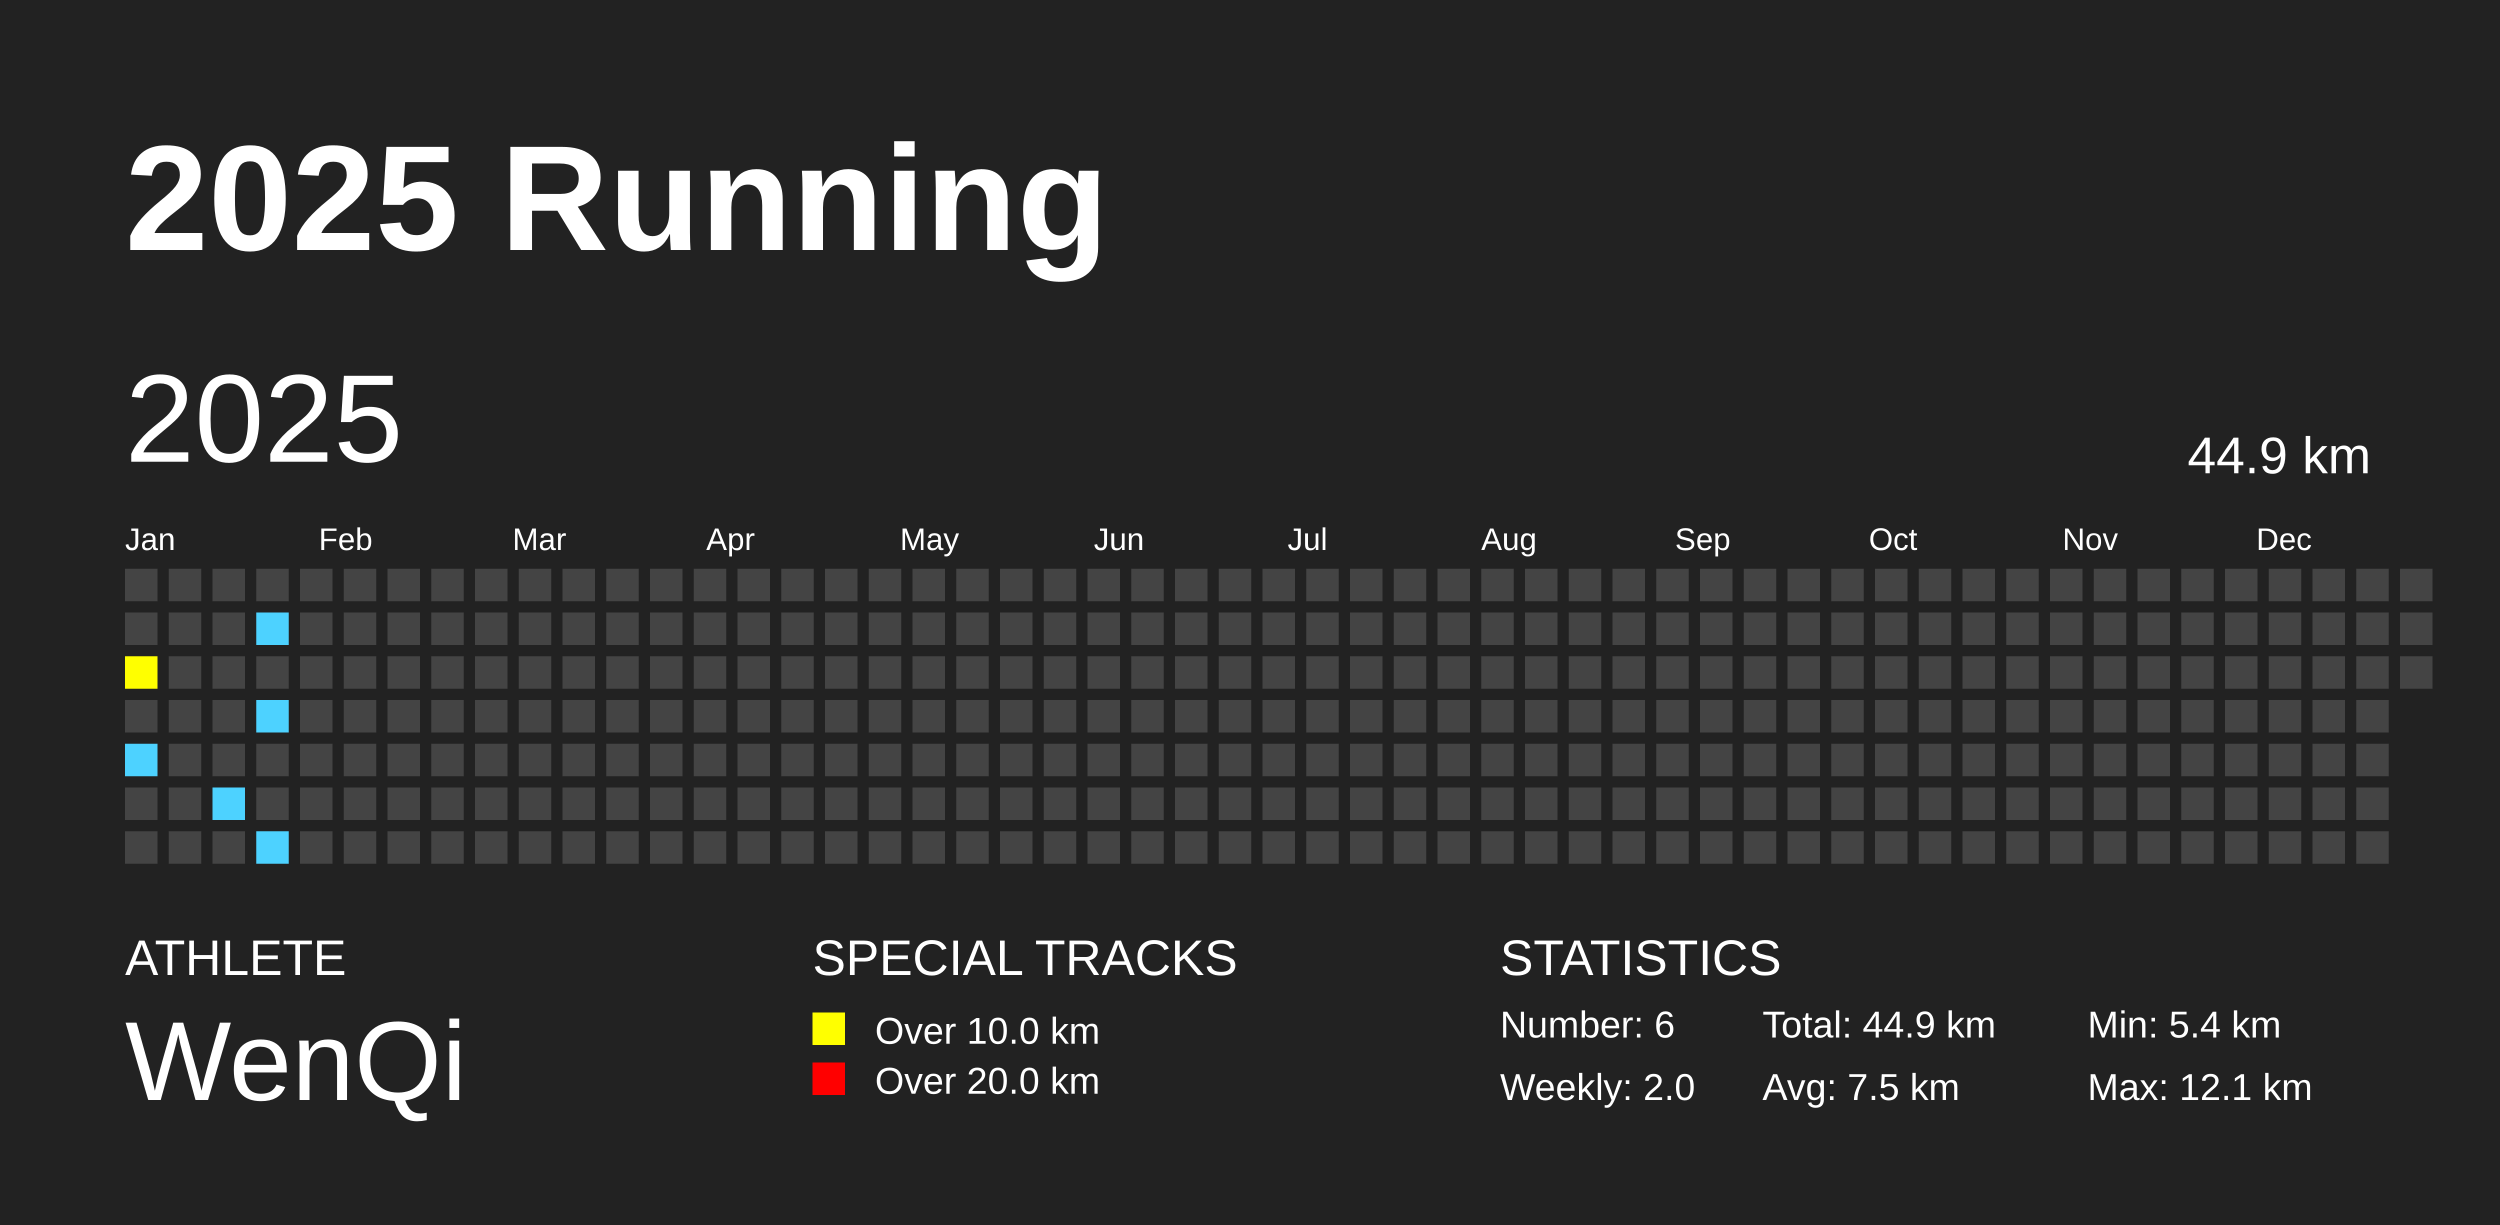
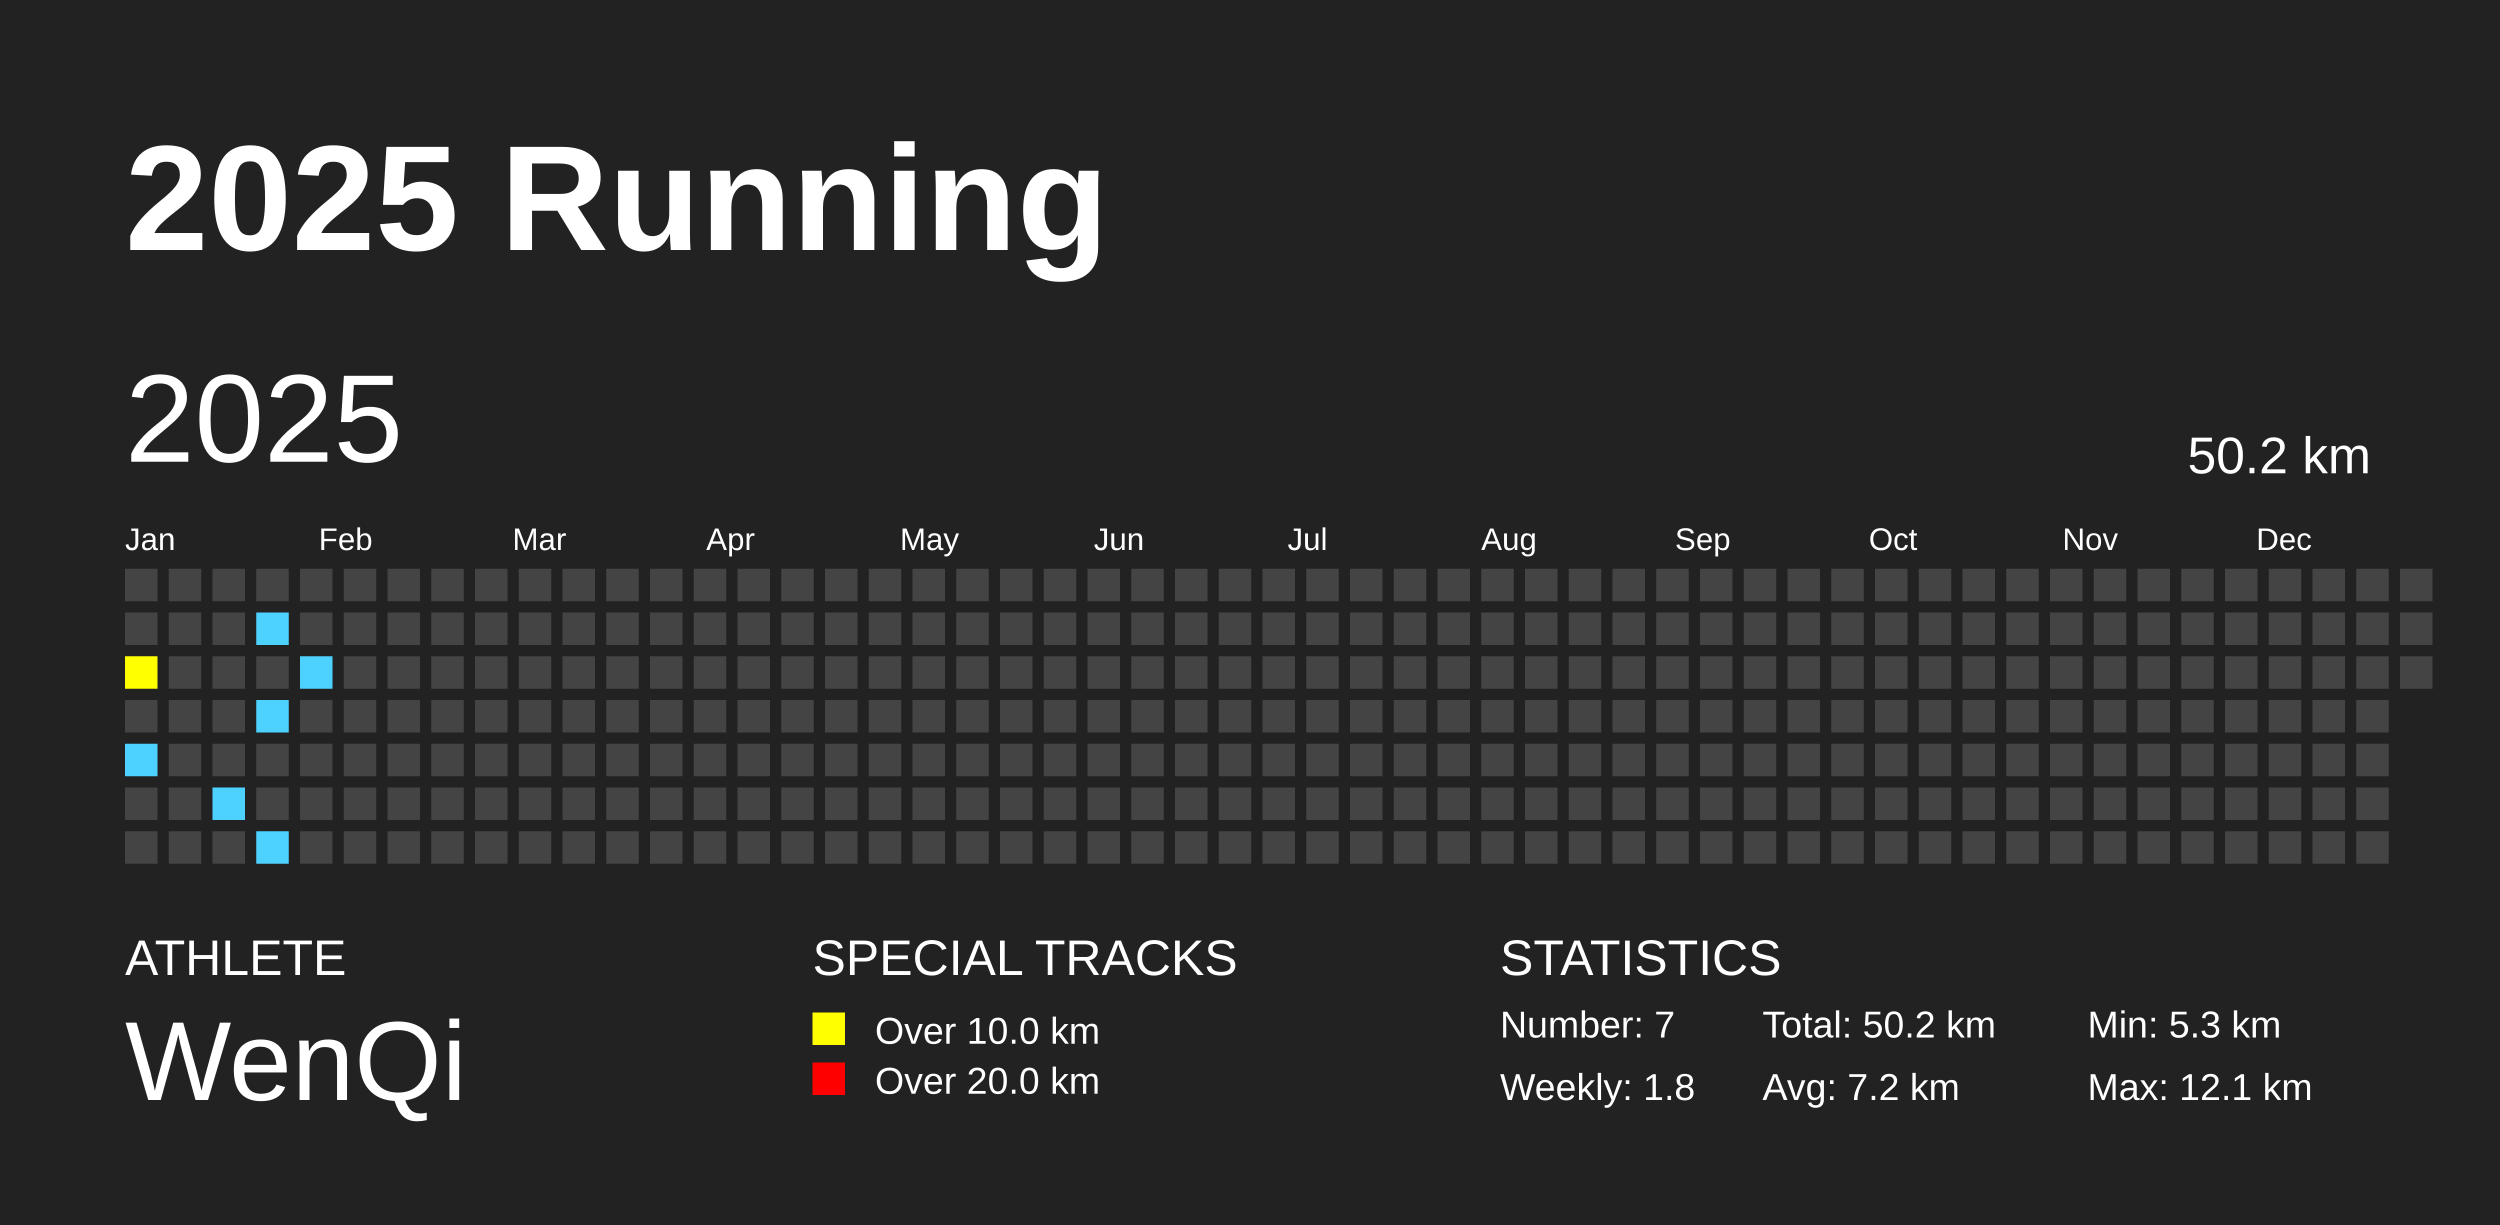
<svg xmlns="http://www.w3.org/2000/svg" baseProfile="full" height="98mm" version="1.1" viewBox="0,0,200,98" width="200mm">
  <defs />
  <rect fill="#222222" height="98" width="200" x="0" y="0" />
  <text fill="#FFFFFF" style="font-size:12px; font-family:Arial; font-weight:bold;" x="10" y="20">2025 Running</text>
  <text fill="#FFFFFF" style="font-size:4px; font-family:Arial" x="10" y="78">ATHLETE</text>
  <text fill="#FFFFFF" style="font-size:9px; font-family:Arial" x="10" y="88">WenQi</text>
  <text fill="#FFFFFF" style="font-size:4px; font-family:Arial" x="65" y="78">SPECIAL TRACKS</text>
  <rect fill="yellow" height="2.6" width="2.6" x="65" y="81" />
  <text fill="#FFFFFF" style="font-size:3px; font-family:Arial" x="70" y="83.5">Over 10.0 km</text>
  <rect fill="red" height="2.6" width="2.6" x="65" y="85" />
  <text fill="#FFFFFF" style="font-size:3px; font-family:Arial" x="70" y="87.5">Over 20.0 km</text>
  <text fill="#FFFFFF" style="font-size:4px; font-family:Arial" x="120" y="78">STATISTICS</text>
-   <text fill="#FFFFFF" style="font-size:3px; font-family:Arial" x="120" y="83">Number: 6</text>
-   <text fill="#FFFFFF" style="font-size:3px; font-family:Arial" x="120" y="88">Weekly: 2.0</text>
-   <text fill="#FFFFFF" style="font-size:3px; font-family:Arial" x="141" y="83">Total: 44.9 km</text>
-   <text fill="#FFFFFF" style="font-size:3px; font-family:Arial" x="141" y="88">Avg: 7.5 km</text>
-   <text fill="#FFFFFF" style="font-size:3px; font-family:Arial" x="167" y="83">Min: 5.4 km</text>
+   <text fill="#FFFFFF" style="font-size:3px; font-family:Arial" x="120" y="83">Number: 7</text>
+   <text fill="#FFFFFF" style="font-size:3px; font-family:Arial" x="120" y="88">Weekly: 1.8</text>
+   <text fill="#FFFFFF" style="font-size:3px; font-family:Arial" x="141" y="83">Total: 50.2 km</text>
+   <text fill="#FFFFFF" style="font-size:3px; font-family:Arial" x="141" y="88">Avg: 7.2 km</text>
+   <text fill="#FFFFFF" style="font-size:3px; font-family:Arial" x="167" y="83">Min: 5.3 km</text>
  <text fill="#FFFFFF" style="font-size:3px; font-family:Arial" x="167" y="88">Max: 12.1 km</text>
  <text dominant-baseline="hanging" fill="#FFFFFF" style="font-size:10.0px; font-family:Arial;" x="10" y="30">2025</text>
-   <text dominant-baseline="hanging" fill="#FFFFFF" style="font-size:4.125px; font-family:Arial;" x="175" y="35">44.9 km</text>
+   <text dominant-baseline="hanging" fill="#FFFFFF" style="font-size:4.125px; font-family:Arial;" x="175" y="35">50.2 km</text>
  <text fill="#FFFFFF" style="font-size:2.5px; font-family:Arial" x="10.0" y="44">Jan</text>
  <text fill="#FFFFFF" style="font-size:2.5px; font-family:Arial" x="25.5" y="44">Feb</text>
  <text fill="#FFFFFF" style="font-size:2.5px; font-family:Arial" x="41.0" y="44">Mar</text>
  <text fill="#FFFFFF" style="font-size:2.5px; font-family:Arial" x="56.5" y="44">Apr</text>
  <text fill="#FFFFFF" style="font-size:2.5px; font-family:Arial" x="72.0" y="44">May</text>
  <text fill="#FFFFFF" style="font-size:2.5px; font-family:Arial" x="87.5" y="44">Jun</text>
  <text fill="#FFFFFF" style="font-size:2.5px; font-family:Arial" x="103.0" y="44">Jul</text>
  <text fill="#FFFFFF" style="font-size:2.5px; font-family:Arial" x="118.5" y="44">Aug</text>
  <text fill="#FFFFFF" style="font-size:2.5px; font-family:Arial" x="134.0" y="44">Sep</text>
  <text fill="#FFFFFF" style="font-size:2.5px; font-family:Arial" x="149.5" y="44">Oct</text>
  <text fill="#FFFFFF" style="font-size:2.5px; font-family:Arial" x="165.0" y="44">Nov</text>
  <text fill="#FFFFFF" style="font-size:2.5px; font-family:Arial" x="180.5" y="44">Dec</text>
  <rect fill="#444444" height="2.6" width="2.6" x="10.0" y="45.5" />
  <rect fill="#444444" height="2.6" width="2.6" x="10.0" y="49.0" />
  <rect fill="yellow" height="2.6" width="2.6" x="10.0" y="52.5" />
  <rect fill="#444444" height="2.6" width="2.6" x="10.0" y="56.0" />
  <rect fill="#4DD2FF" height="2.6" width="2.6" x="10.0" y="59.5" />
  <rect fill="#444444" height="2.6" width="2.6" x="10.0" y="63.0" />
  <rect fill="#444444" height="2.6" width="2.6" x="10.0" y="66.5" />
  <rect fill="#444444" height="2.6" width="2.6" x="13.5" y="45.5" />
  <rect fill="#444444" height="2.6" width="2.6" x="13.5" y="49.0" />
  <rect fill="#444444" height="2.6" width="2.6" x="13.5" y="52.5" />
  <rect fill="#444444" height="2.6" width="2.6" x="13.5" y="56.0" />
  <rect fill="#444444" height="2.6" width="2.6" x="13.5" y="59.5" />
  <rect fill="#444444" height="2.6" width="2.6" x="13.5" y="63.0" />
  <rect fill="#444444" height="2.6" width="2.6" x="13.5" y="66.5" />
  <rect fill="#444444" height="2.6" width="2.6" x="17.0" y="45.5" />
  <rect fill="#444444" height="2.6" width="2.6" x="17.0" y="49.0" />
  <rect fill="#444444" height="2.6" width="2.6" x="17.0" y="52.5" />
  <rect fill="#444444" height="2.6" width="2.6" x="17.0" y="56.0" />
  <rect fill="#444444" height="2.6" width="2.6" x="17.0" y="59.5" />
  <rect fill="#4DD2FF" height="2.6" width="2.6" x="17.0" y="63.0" />
  <rect fill="#444444" height="2.6" width="2.6" x="17.0" y="66.5" />
  <rect fill="#444444" height="2.6" width="2.6" x="20.5" y="45.5" />
  <rect fill="#4DD2FF" height="2.6" width="2.6" x="20.5" y="49.0" />
  <rect fill="#444444" height="2.6" width="2.6" x="20.5" y="52.5" />
  <rect fill="#4DD2FF" height="2.6" width="2.6" x="20.5" y="56.0" />
  <rect fill="#444444" height="2.6" width="2.6" x="20.5" y="59.5" />
  <rect fill="#444444" height="2.6" width="2.6" x="20.5" y="63.0" />
  <rect fill="#4DD2FF" height="2.6" width="2.6" x="20.5" y="66.5" />
  <rect fill="#444444" height="2.6" width="2.6" x="24.0" y="45.5" />
  <rect fill="#444444" height="2.6" width="2.6" x="24.0" y="49.0" />
-   <rect fill="#444444" height="2.6" width="2.6" x="24.0" y="52.5" />
+   <rect fill="#4DD2FF" height="2.6" width="2.6" x="24.0" y="52.5" />
  <rect fill="#444444" height="2.6" width="2.6" x="24.0" y="56.0" />
  <rect fill="#444444" height="2.6" width="2.6" x="24.0" y="59.5" />
  <rect fill="#444444" height="2.6" width="2.6" x="24.0" y="63.0" />
  <rect fill="#444444" height="2.6" width="2.6" x="24.0" y="66.5" />
  <rect fill="#444444" height="2.6" width="2.6" x="27.5" y="45.5" />
  <rect fill="#444444" height="2.6" width="2.6" x="27.5" y="49.0" />
  <rect fill="#444444" height="2.6" width="2.6" x="27.5" y="52.5" />
  <rect fill="#444444" height="2.6" width="2.6" x="27.5" y="56.0" />
  <rect fill="#444444" height="2.6" width="2.6" x="27.5" y="59.5" />
  <rect fill="#444444" height="2.6" width="2.6" x="27.5" y="63.0" />
  <rect fill="#444444" height="2.6" width="2.6" x="27.5" y="66.5" />
  <rect fill="#444444" height="2.6" width="2.6" x="31.0" y="45.5" />
  <rect fill="#444444" height="2.6" width="2.6" x="31.0" y="49.0" />
  <rect fill="#444444" height="2.6" width="2.6" x="31.0" y="52.5" />
  <rect fill="#444444" height="2.6" width="2.6" x="31.0" y="56.0" />
  <rect fill="#444444" height="2.6" width="2.6" x="31.0" y="59.5" />
  <rect fill="#444444" height="2.6" width="2.6" x="31.0" y="63.0" />
  <rect fill="#444444" height="2.6" width="2.6" x="31.0" y="66.5" />
  <rect fill="#444444" height="2.6" width="2.6" x="34.5" y="45.5" />
  <rect fill="#444444" height="2.6" width="2.6" x="34.5" y="49.0" />
  <rect fill="#444444" height="2.6" width="2.6" x="34.5" y="52.5" />
  <rect fill="#444444" height="2.6" width="2.6" x="34.5" y="56.0" />
  <rect fill="#444444" height="2.6" width="2.6" x="34.5" y="59.5" />
  <rect fill="#444444" height="2.6" width="2.6" x="34.5" y="63.0" />
  <rect fill="#444444" height="2.6" width="2.6" x="34.5" y="66.5" />
  <rect fill="#444444" height="2.6" width="2.6" x="38.0" y="45.5" />
  <rect fill="#444444" height="2.6" width="2.6" x="38.0" y="49.0" />
  <rect fill="#444444" height="2.6" width="2.6" x="38.0" y="52.5" />
  <rect fill="#444444" height="2.6" width="2.6" x="38.0" y="56.0" />
  <rect fill="#444444" height="2.6" width="2.6" x="38.0" y="59.5" />
  <rect fill="#444444" height="2.6" width="2.6" x="38.0" y="63.0" />
  <rect fill="#444444" height="2.6" width="2.6" x="38.0" y="66.5" />
  <rect fill="#444444" height="2.6" width="2.6" x="41.5" y="45.5" />
  <rect fill="#444444" height="2.6" width="2.6" x="41.5" y="49.0" />
  <rect fill="#444444" height="2.6" width="2.6" x="41.5" y="52.5" />
  <rect fill="#444444" height="2.6" width="2.6" x="41.5" y="56.0" />
  <rect fill="#444444" height="2.6" width="2.6" x="41.5" y="59.5" />
  <rect fill="#444444" height="2.6" width="2.6" x="41.5" y="63.0" />
  <rect fill="#444444" height="2.6" width="2.6" x="41.5" y="66.5" />
  <rect fill="#444444" height="2.6" width="2.6" x="45.0" y="45.5" />
  <rect fill="#444444" height="2.6" width="2.6" x="45.0" y="49.0" />
  <rect fill="#444444" height="2.6" width="2.6" x="45.0" y="52.5" />
  <rect fill="#444444" height="2.6" width="2.6" x="45.0" y="56.0" />
  <rect fill="#444444" height="2.6" width="2.6" x="45.0" y="59.5" />
  <rect fill="#444444" height="2.6" width="2.6" x="45.0" y="63.0" />
  <rect fill="#444444" height="2.6" width="2.6" x="45.0" y="66.5" />
  <rect fill="#444444" height="2.6" width="2.6" x="48.5" y="45.5" />
  <rect fill="#444444" height="2.6" width="2.6" x="48.5" y="49.0" />
  <rect fill="#444444" height="2.6" width="2.6" x="48.5" y="52.5" />
  <rect fill="#444444" height="2.6" width="2.6" x="48.5" y="56.0" />
  <rect fill="#444444" height="2.6" width="2.6" x="48.5" y="59.5" />
  <rect fill="#444444" height="2.6" width="2.6" x="48.5" y="63.0" />
  <rect fill="#444444" height="2.6" width="2.6" x="48.5" y="66.5" />
  <rect fill="#444444" height="2.6" width="2.6" x="52.0" y="45.5" />
  <rect fill="#444444" height="2.6" width="2.6" x="52.0" y="49.0" />
  <rect fill="#444444" height="2.6" width="2.6" x="52.0" y="52.5" />
  <rect fill="#444444" height="2.6" width="2.6" x="52.0" y="56.0" />
  <rect fill="#444444" height="2.6" width="2.6" x="52.0" y="59.5" />
  <rect fill="#444444" height="2.6" width="2.6" x="52.0" y="63.0" />
  <rect fill="#444444" height="2.6" width="2.6" x="52.0" y="66.5" />
  <rect fill="#444444" height="2.6" width="2.6" x="55.5" y="45.5" />
  <rect fill="#444444" height="2.6" width="2.6" x="55.5" y="49.0" />
  <rect fill="#444444" height="2.6" width="2.6" x="55.5" y="52.5" />
  <rect fill="#444444" height="2.6" width="2.6" x="55.5" y="56.0" />
  <rect fill="#444444" height="2.6" width="2.6" x="55.5" y="59.5" />
  <rect fill="#444444" height="2.6" width="2.6" x="55.5" y="63.0" />
  <rect fill="#444444" height="2.6" width="2.6" x="55.5" y="66.5" />
  <rect fill="#444444" height="2.6" width="2.6" x="59.0" y="45.5" />
  <rect fill="#444444" height="2.6" width="2.6" x="59.0" y="49.0" />
  <rect fill="#444444" height="2.6" width="2.6" x="59.0" y="52.5" />
  <rect fill="#444444" height="2.6" width="2.6" x="59.0" y="56.0" />
  <rect fill="#444444" height="2.6" width="2.6" x="59.0" y="59.5" />
  <rect fill="#444444" height="2.6" width="2.6" x="59.0" y="63.0" />
  <rect fill="#444444" height="2.6" width="2.6" x="59.0" y="66.5" />
  <rect fill="#444444" height="2.6" width="2.6" x="62.5" y="45.5" />
  <rect fill="#444444" height="2.6" width="2.6" x="62.5" y="49.0" />
  <rect fill="#444444" height="2.6" width="2.6" x="62.5" y="52.5" />
  <rect fill="#444444" height="2.6" width="2.6" x="62.5" y="56.0" />
  <rect fill="#444444" height="2.6" width="2.6" x="62.5" y="59.5" />
  <rect fill="#444444" height="2.6" width="2.6" x="62.5" y="63.0" />
  <rect fill="#444444" height="2.6" width="2.6" x="62.5" y="66.5" />
  <rect fill="#444444" height="2.6" width="2.6" x="66.0" y="45.5" />
  <rect fill="#444444" height="2.6" width="2.6" x="66.0" y="49.0" />
  <rect fill="#444444" height="2.6" width="2.6" x="66.0" y="52.5" />
  <rect fill="#444444" height="2.6" width="2.6" x="66.0" y="56.0" />
  <rect fill="#444444" height="2.6" width="2.6" x="66.0" y="59.5" />
  <rect fill="#444444" height="2.6" width="2.6" x="66.0" y="63.0" />
  <rect fill="#444444" height="2.6" width="2.6" x="66.0" y="66.5" />
  <rect fill="#444444" height="2.6" width="2.6" x="69.5" y="45.5" />
  <rect fill="#444444" height="2.6" width="2.6" x="69.5" y="49.0" />
  <rect fill="#444444" height="2.6" width="2.6" x="69.5" y="52.5" />
  <rect fill="#444444" height="2.6" width="2.6" x="69.5" y="56.0" />
  <rect fill="#444444" height="2.6" width="2.6" x="69.5" y="59.5" />
  <rect fill="#444444" height="2.6" width="2.6" x="69.5" y="63.0" />
  <rect fill="#444444" height="2.6" width="2.6" x="69.5" y="66.5" />
  <rect fill="#444444" height="2.6" width="2.6" x="73.0" y="45.5" />
  <rect fill="#444444" height="2.6" width="2.6" x="73.0" y="49.0" />
  <rect fill="#444444" height="2.6" width="2.6" x="73.0" y="52.5" />
  <rect fill="#444444" height="2.6" width="2.6" x="73.0" y="56.0" />
  <rect fill="#444444" height="2.6" width="2.6" x="73.0" y="59.5" />
  <rect fill="#444444" height="2.6" width="2.6" x="73.0" y="63.0" />
  <rect fill="#444444" height="2.6" width="2.6" x="73.0" y="66.5" />
  <rect fill="#444444" height="2.6" width="2.6" x="76.5" y="45.5" />
  <rect fill="#444444" height="2.6" width="2.6" x="76.5" y="49.0" />
  <rect fill="#444444" height="2.6" width="2.6" x="76.5" y="52.5" />
  <rect fill="#444444" height="2.6" width="2.6" x="76.5" y="56.0" />
  <rect fill="#444444" height="2.6" width="2.6" x="76.5" y="59.5" />
  <rect fill="#444444" height="2.6" width="2.6" x="76.5" y="63.0" />
  <rect fill="#444444" height="2.6" width="2.6" x="76.5" y="66.5" />
  <rect fill="#444444" height="2.6" width="2.6" x="80.0" y="45.5" />
  <rect fill="#444444" height="2.6" width="2.6" x="80.0" y="49.0" />
  <rect fill="#444444" height="2.6" width="2.6" x="80.0" y="52.5" />
  <rect fill="#444444" height="2.6" width="2.6" x="80.0" y="56.0" />
  <rect fill="#444444" height="2.6" width="2.6" x="80.0" y="59.5" />
  <rect fill="#444444" height="2.6" width="2.6" x="80.0" y="63.0" />
  <rect fill="#444444" height="2.6" width="2.6" x="80.0" y="66.5" />
  <rect fill="#444444" height="2.6" width="2.6" x="83.5" y="45.5" />
  <rect fill="#444444" height="2.6" width="2.6" x="83.5" y="49.0" />
  <rect fill="#444444" height="2.6" width="2.6" x="83.5" y="52.5" />
  <rect fill="#444444" height="2.6" width="2.6" x="83.5" y="56.0" />
  <rect fill="#444444" height="2.6" width="2.6" x="83.5" y="59.5" />
  <rect fill="#444444" height="2.6" width="2.6" x="83.5" y="63.0" />
  <rect fill="#444444" height="2.6" width="2.6" x="83.5" y="66.5" />
  <rect fill="#444444" height="2.6" width="2.6" x="87.0" y="45.5" />
  <rect fill="#444444" height="2.6" width="2.6" x="87.0" y="49.0" />
  <rect fill="#444444" height="2.6" width="2.6" x="87.0" y="52.5" />
  <rect fill="#444444" height="2.6" width="2.6" x="87.0" y="56.0" />
  <rect fill="#444444" height="2.6" width="2.6" x="87.0" y="59.5" />
  <rect fill="#444444" height="2.6" width="2.6" x="87.0" y="63.0" />
  <rect fill="#444444" height="2.6" width="2.6" x="87.0" y="66.5" />
  <rect fill="#444444" height="2.6" width="2.6" x="90.5" y="45.5" />
  <rect fill="#444444" height="2.6" width="2.6" x="90.5" y="49.0" />
  <rect fill="#444444" height="2.6" width="2.6" x="90.5" y="52.5" />
  <rect fill="#444444" height="2.6" width="2.6" x="90.5" y="56.0" />
  <rect fill="#444444" height="2.6" width="2.6" x="90.5" y="59.5" />
  <rect fill="#444444" height="2.6" width="2.6" x="90.5" y="63.0" />
  <rect fill="#444444" height="2.6" width="2.6" x="90.5" y="66.5" />
  <rect fill="#444444" height="2.6" width="2.6" x="94.0" y="45.5" />
  <rect fill="#444444" height="2.6" width="2.6" x="94.0" y="49.0" />
  <rect fill="#444444" height="2.6" width="2.6" x="94.0" y="52.5" />
  <rect fill="#444444" height="2.6" width="2.6" x="94.0" y="56.0" />
  <rect fill="#444444" height="2.6" width="2.6" x="94.0" y="59.5" />
  <rect fill="#444444" height="2.6" width="2.6" x="94.0" y="63.0" />
  <rect fill="#444444" height="2.6" width="2.6" x="94.0" y="66.5" />
  <rect fill="#444444" height="2.6" width="2.6" x="97.5" y="45.5" />
  <rect fill="#444444" height="2.6" width="2.6" x="97.5" y="49.0" />
  <rect fill="#444444" height="2.6" width="2.6" x="97.5" y="52.5" />
  <rect fill="#444444" height="2.6" width="2.6" x="97.5" y="56.0" />
  <rect fill="#444444" height="2.6" width="2.6" x="97.5" y="59.5" />
  <rect fill="#444444" height="2.6" width="2.6" x="97.5" y="63.0" />
  <rect fill="#444444" height="2.6" width="2.6" x="97.5" y="66.5" />
  <rect fill="#444444" height="2.6" width="2.6" x="101.0" y="45.5" />
  <rect fill="#444444" height="2.6" width="2.6" x="101.0" y="49.0" />
  <rect fill="#444444" height="2.6" width="2.6" x="101.0" y="52.5" />
  <rect fill="#444444" height="2.6" width="2.6" x="101.0" y="56.0" />
  <rect fill="#444444" height="2.6" width="2.6" x="101.0" y="59.5" />
  <rect fill="#444444" height="2.6" width="2.6" x="101.0" y="63.0" />
  <rect fill="#444444" height="2.6" width="2.6" x="101.0" y="66.5" />
  <rect fill="#444444" height="2.6" width="2.6" x="104.5" y="45.5" />
  <rect fill="#444444" height="2.6" width="2.6" x="104.5" y="49.0" />
  <rect fill="#444444" height="2.6" width="2.6" x="104.5" y="52.5" />
  <rect fill="#444444" height="2.6" width="2.6" x="104.5" y="56.0" />
  <rect fill="#444444" height="2.6" width="2.6" x="104.5" y="59.5" />
  <rect fill="#444444" height="2.6" width="2.6" x="104.5" y="63.0" />
  <rect fill="#444444" height="2.6" width="2.6" x="104.5" y="66.5" />
  <rect fill="#444444" height="2.6" width="2.6" x="108.0" y="45.5" />
  <rect fill="#444444" height="2.6" width="2.6" x="108.0" y="49.0" />
  <rect fill="#444444" height="2.6" width="2.6" x="108.0" y="52.5" />
  <rect fill="#444444" height="2.6" width="2.6" x="108.0" y="56.0" />
  <rect fill="#444444" height="2.6" width="2.6" x="108.0" y="59.5" />
  <rect fill="#444444" height="2.6" width="2.6" x="108.0" y="63.0" />
  <rect fill="#444444" height="2.6" width="2.6" x="108.0" y="66.5" />
  <rect fill="#444444" height="2.6" width="2.6" x="111.5" y="45.5" />
  <rect fill="#444444" height="2.6" width="2.6" x="111.5" y="49.0" />
  <rect fill="#444444" height="2.6" width="2.6" x="111.5" y="52.5" />
  <rect fill="#444444" height="2.6" width="2.6" x="111.5" y="56.0" />
  <rect fill="#444444" height="2.6" width="2.6" x="111.5" y="59.5" />
  <rect fill="#444444" height="2.6" width="2.6" x="111.5" y="63.0" />
  <rect fill="#444444" height="2.6" width="2.6" x="111.5" y="66.5" />
  <rect fill="#444444" height="2.6" width="2.6" x="115.0" y="45.5" />
  <rect fill="#444444" height="2.6" width="2.6" x="115.0" y="49.0" />
  <rect fill="#444444" height="2.6" width="2.6" x="115.0" y="52.5" />
  <rect fill="#444444" height="2.6" width="2.6" x="115.0" y="56.0" />
  <rect fill="#444444" height="2.6" width="2.6" x="115.0" y="59.5" />
  <rect fill="#444444" height="2.6" width="2.6" x="115.0" y="63.0" />
  <rect fill="#444444" height="2.6" width="2.6" x="115.0" y="66.5" />
  <rect fill="#444444" height="2.6" width="2.6" x="118.5" y="45.5" />
  <rect fill="#444444" height="2.6" width="2.6" x="118.5" y="49.0" />
  <rect fill="#444444" height="2.6" width="2.6" x="118.5" y="52.5" />
  <rect fill="#444444" height="2.6" width="2.6" x="118.5" y="56.0" />
  <rect fill="#444444" height="2.6" width="2.6" x="118.5" y="59.5" />
  <rect fill="#444444" height="2.6" width="2.6" x="118.5" y="63.0" />
  <rect fill="#444444" height="2.6" width="2.6" x="118.5" y="66.5" />
  <rect fill="#444444" height="2.6" width="2.6" x="122.0" y="45.5" />
  <rect fill="#444444" height="2.6" width="2.6" x="122.0" y="49.0" />
  <rect fill="#444444" height="2.6" width="2.6" x="122.0" y="52.5" />
  <rect fill="#444444" height="2.6" width="2.6" x="122.0" y="56.0" />
  <rect fill="#444444" height="2.6" width="2.6" x="122.0" y="59.5" />
  <rect fill="#444444" height="2.6" width="2.6" x="122.0" y="63.0" />
  <rect fill="#444444" height="2.6" width="2.6" x="122.0" y="66.5" />
  <rect fill="#444444" height="2.6" width="2.6" x="125.5" y="45.5" />
  <rect fill="#444444" height="2.6" width="2.6" x="125.5" y="49.0" />
  <rect fill="#444444" height="2.6" width="2.6" x="125.5" y="52.5" />
  <rect fill="#444444" height="2.6" width="2.6" x="125.5" y="56.0" />
  <rect fill="#444444" height="2.6" width="2.6" x="125.5" y="59.5" />
  <rect fill="#444444" height="2.6" width="2.6" x="125.5" y="63.0" />
  <rect fill="#444444" height="2.6" width="2.6" x="125.5" y="66.5" />
  <rect fill="#444444" height="2.6" width="2.6" x="129.0" y="45.5" />
  <rect fill="#444444" height="2.6" width="2.6" x="129.0" y="49.0" />
  <rect fill="#444444" height="2.6" width="2.6" x="129.0" y="52.5" />
  <rect fill="#444444" height="2.6" width="2.6" x="129.0" y="56.0" />
  <rect fill="#444444" height="2.6" width="2.6" x="129.0" y="59.5" />
  <rect fill="#444444" height="2.6" width="2.6" x="129.0" y="63.0" />
  <rect fill="#444444" height="2.6" width="2.6" x="129.0" y="66.5" />
  <rect fill="#444444" height="2.6" width="2.6" x="132.5" y="45.5" />
  <rect fill="#444444" height="2.6" width="2.6" x="132.5" y="49.0" />
  <rect fill="#444444" height="2.6" width="2.6" x="132.5" y="52.5" />
  <rect fill="#444444" height="2.6" width="2.6" x="132.5" y="56.0" />
  <rect fill="#444444" height="2.6" width="2.6" x="132.5" y="59.5" />
  <rect fill="#444444" height="2.6" width="2.6" x="132.5" y="63.0" />
  <rect fill="#444444" height="2.6" width="2.6" x="132.5" y="66.5" />
  <rect fill="#444444" height="2.6" width="2.6" x="136.0" y="45.5" />
  <rect fill="#444444" height="2.6" width="2.6" x="136.0" y="49.0" />
  <rect fill="#444444" height="2.6" width="2.6" x="136.0" y="52.5" />
  <rect fill="#444444" height="2.6" width="2.6" x="136.0" y="56.0" />
  <rect fill="#444444" height="2.6" width="2.6" x="136.0" y="59.5" />
  <rect fill="#444444" height="2.6" width="2.6" x="136.0" y="63.0" />
  <rect fill="#444444" height="2.6" width="2.6" x="136.0" y="66.5" />
  <rect fill="#444444" height="2.6" width="2.6" x="139.5" y="45.5" />
  <rect fill="#444444" height="2.6" width="2.6" x="139.5" y="49.0" />
  <rect fill="#444444" height="2.6" width="2.6" x="139.5" y="52.5" />
  <rect fill="#444444" height="2.6" width="2.6" x="139.5" y="56.0" />
  <rect fill="#444444" height="2.6" width="2.6" x="139.5" y="59.5" />
  <rect fill="#444444" height="2.6" width="2.6" x="139.5" y="63.0" />
  <rect fill="#444444" height="2.6" width="2.6" x="139.5" y="66.5" />
  <rect fill="#444444" height="2.6" width="2.6" x="143.0" y="45.5" />
  <rect fill="#444444" height="2.6" width="2.6" x="143.0" y="49.0" />
  <rect fill="#444444" height="2.6" width="2.6" x="143.0" y="52.5" />
  <rect fill="#444444" height="2.6" width="2.6" x="143.0" y="56.0" />
  <rect fill="#444444" height="2.6" width="2.6" x="143.0" y="59.5" />
  <rect fill="#444444" height="2.6" width="2.6" x="143.0" y="63.0" />
  <rect fill="#444444" height="2.6" width="2.6" x="143.0" y="66.5" />
  <rect fill="#444444" height="2.6" width="2.6" x="146.5" y="45.5" />
  <rect fill="#444444" height="2.6" width="2.6" x="146.5" y="49.0" />
  <rect fill="#444444" height="2.6" width="2.6" x="146.5" y="52.5" />
  <rect fill="#444444" height="2.6" width="2.6" x="146.5" y="56.0" />
  <rect fill="#444444" height="2.6" width="2.6" x="146.5" y="59.5" />
  <rect fill="#444444" height="2.6" width="2.6" x="146.5" y="63.0" />
  <rect fill="#444444" height="2.6" width="2.6" x="146.5" y="66.5" />
  <rect fill="#444444" height="2.6" width="2.6" x="150.0" y="45.5" />
  <rect fill="#444444" height="2.6" width="2.6" x="150.0" y="49.0" />
  <rect fill="#444444" height="2.6" width="2.6" x="150.0" y="52.5" />
  <rect fill="#444444" height="2.6" width="2.6" x="150.0" y="56.0" />
  <rect fill="#444444" height="2.6" width="2.6" x="150.0" y="59.5" />
  <rect fill="#444444" height="2.6" width="2.6" x="150.0" y="63.0" />
  <rect fill="#444444" height="2.6" width="2.6" x="150.0" y="66.5" />
  <rect fill="#444444" height="2.6" width="2.6" x="153.5" y="45.5" />
  <rect fill="#444444" height="2.6" width="2.6" x="153.5" y="49.0" />
  <rect fill="#444444" height="2.6" width="2.6" x="153.5" y="52.5" />
  <rect fill="#444444" height="2.6" width="2.6" x="153.5" y="56.0" />
  <rect fill="#444444" height="2.6" width="2.6" x="153.5" y="59.5" />
  <rect fill="#444444" height="2.6" width="2.6" x="153.5" y="63.0" />
  <rect fill="#444444" height="2.6" width="2.6" x="153.5" y="66.5" />
  <rect fill="#444444" height="2.6" width="2.6" x="157.0" y="45.5" />
  <rect fill="#444444" height="2.6" width="2.6" x="157.0" y="49.0" />
  <rect fill="#444444" height="2.6" width="2.6" x="157.0" y="52.5" />
  <rect fill="#444444" height="2.6" width="2.6" x="157.0" y="56.0" />
  <rect fill="#444444" height="2.6" width="2.6" x="157.0" y="59.5" />
  <rect fill="#444444" height="2.6" width="2.6" x="157.0" y="63.0" />
  <rect fill="#444444" height="2.6" width="2.6" x="157.0" y="66.5" />
  <rect fill="#444444" height="2.6" width="2.6" x="160.5" y="45.5" />
  <rect fill="#444444" height="2.6" width="2.6" x="160.5" y="49.0" />
  <rect fill="#444444" height="2.6" width="2.6" x="160.5" y="52.5" />
  <rect fill="#444444" height="2.6" width="2.6" x="160.5" y="56.0" />
  <rect fill="#444444" height="2.6" width="2.6" x="160.5" y="59.5" />
  <rect fill="#444444" height="2.6" width="2.6" x="160.5" y="63.0" />
  <rect fill="#444444" height="2.6" width="2.6" x="160.5" y="66.5" />
  <rect fill="#444444" height="2.6" width="2.6" x="164.0" y="45.5" />
  <rect fill="#444444" height="2.6" width="2.6" x="164.0" y="49.0" />
  <rect fill="#444444" height="2.6" width="2.6" x="164.0" y="52.5" />
  <rect fill="#444444" height="2.6" width="2.6" x="164.0" y="56.0" />
  <rect fill="#444444" height="2.6" width="2.6" x="164.0" y="59.5" />
  <rect fill="#444444" height="2.6" width="2.6" x="164.0" y="63.0" />
  <rect fill="#444444" height="2.6" width="2.6" x="164.0" y="66.5" />
  <rect fill="#444444" height="2.6" width="2.6" x="167.5" y="45.5" />
  <rect fill="#444444" height="2.6" width="2.6" x="167.5" y="49.0" />
  <rect fill="#444444" height="2.6" width="2.6" x="167.5" y="52.5" />
  <rect fill="#444444" height="2.6" width="2.6" x="167.5" y="56.0" />
  <rect fill="#444444" height="2.6" width="2.6" x="167.5" y="59.5" />
  <rect fill="#444444" height="2.6" width="2.6" x="167.5" y="63.0" />
  <rect fill="#444444" height="2.6" width="2.6" x="167.5" y="66.5" />
  <rect fill="#444444" height="2.6" width="2.6" x="171.0" y="45.5" />
  <rect fill="#444444" height="2.6" width="2.6" x="171.0" y="49.0" />
  <rect fill="#444444" height="2.6" width="2.6" x="171.0" y="52.5" />
  <rect fill="#444444" height="2.6" width="2.6" x="171.0" y="56.0" />
  <rect fill="#444444" height="2.6" width="2.6" x="171.0" y="59.5" />
  <rect fill="#444444" height="2.6" width="2.6" x="171.0" y="63.0" />
  <rect fill="#444444" height="2.6" width="2.6" x="171.0" y="66.5" />
  <rect fill="#444444" height="2.6" width="2.6" x="174.5" y="45.5" />
  <rect fill="#444444" height="2.6" width="2.6" x="174.5" y="49.0" />
  <rect fill="#444444" height="2.6" width="2.6" x="174.5" y="52.5" />
  <rect fill="#444444" height="2.6" width="2.6" x="174.5" y="56.0" />
  <rect fill="#444444" height="2.6" width="2.6" x="174.5" y="59.5" />
  <rect fill="#444444" height="2.6" width="2.6" x="174.5" y="63.0" />
  <rect fill="#444444" height="2.6" width="2.6" x="174.5" y="66.5" />
  <rect fill="#444444" height="2.6" width="2.6" x="178.0" y="45.5" />
  <rect fill="#444444" height="2.6" width="2.6" x="178.0" y="49.0" />
  <rect fill="#444444" height="2.6" width="2.6" x="178.0" y="52.5" />
  <rect fill="#444444" height="2.6" width="2.6" x="178.0" y="56.0" />
  <rect fill="#444444" height="2.6" width="2.6" x="178.0" y="59.5" />
  <rect fill="#444444" height="2.6" width="2.6" x="178.0" y="63.0" />
  <rect fill="#444444" height="2.6" width="2.6" x="178.0" y="66.5" />
  <rect fill="#444444" height="2.6" width="2.6" x="181.5" y="45.5" />
  <rect fill="#444444" height="2.6" width="2.6" x="181.5" y="49.0" />
  <rect fill="#444444" height="2.6" width="2.6" x="181.5" y="52.5" />
  <rect fill="#444444" height="2.6" width="2.6" x="181.5" y="56.0" />
  <rect fill="#444444" height="2.6" width="2.6" x="181.5" y="59.5" />
  <rect fill="#444444" height="2.6" width="2.6" x="181.5" y="63.0" />
  <rect fill="#444444" height="2.6" width="2.6" x="181.5" y="66.5" />
  <rect fill="#444444" height="2.6" width="2.6" x="185.0" y="45.5" />
  <rect fill="#444444" height="2.6" width="2.6" x="185.0" y="49.0" />
  <rect fill="#444444" height="2.6" width="2.6" x="185.0" y="52.5" />
  <rect fill="#444444" height="2.6" width="2.6" x="185.0" y="56.0" />
  <rect fill="#444444" height="2.6" width="2.6" x="185.0" y="59.5" />
  <rect fill="#444444" height="2.6" width="2.6" x="185.0" y="63.0" />
  <rect fill="#444444" height="2.6" width="2.6" x="185.0" y="66.5" />
  <rect fill="#444444" height="2.6" width="2.6" x="188.5" y="45.5" />
  <rect fill="#444444" height="2.6" width="2.6" x="188.5" y="49.0" />
  <rect fill="#444444" height="2.6" width="2.6" x="188.5" y="52.5" />
  <rect fill="#444444" height="2.6" width="2.6" x="188.5" y="56.0" />
  <rect fill="#444444" height="2.6" width="2.6" x="188.5" y="59.5" />
  <rect fill="#444444" height="2.6" width="2.6" x="188.5" y="63.0" />
  <rect fill="#444444" height="2.6" width="2.6" x="188.5" y="66.5" />
  <rect fill="#444444" height="2.6" width="2.6" x="192.0" y="45.5" />
  <rect fill="#444444" height="2.6" width="2.6" x="192.0" y="49.0" />
  <rect fill="#444444" height="2.6" width="2.6" x="192.0" y="52.5" />
</svg>
